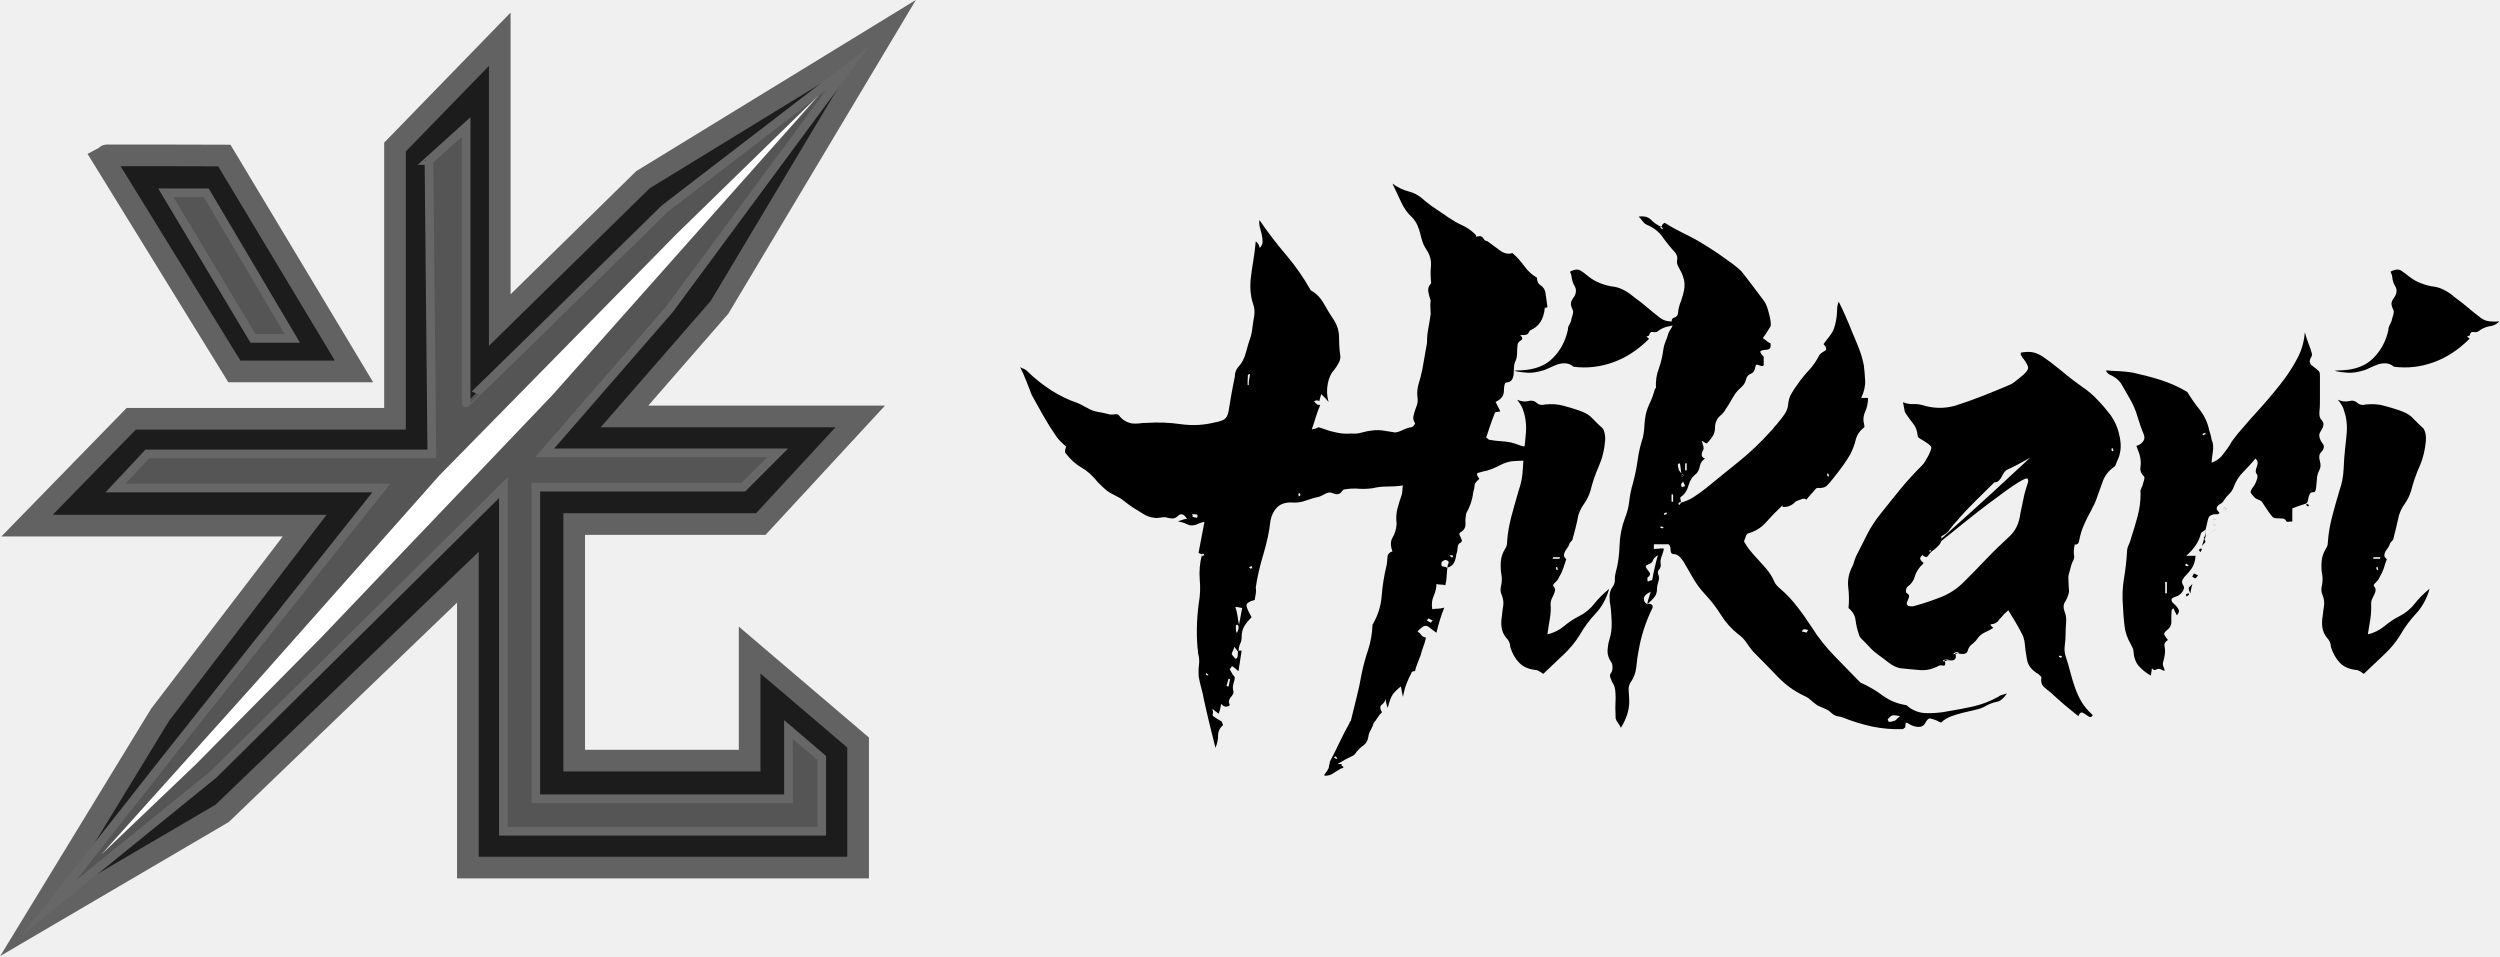
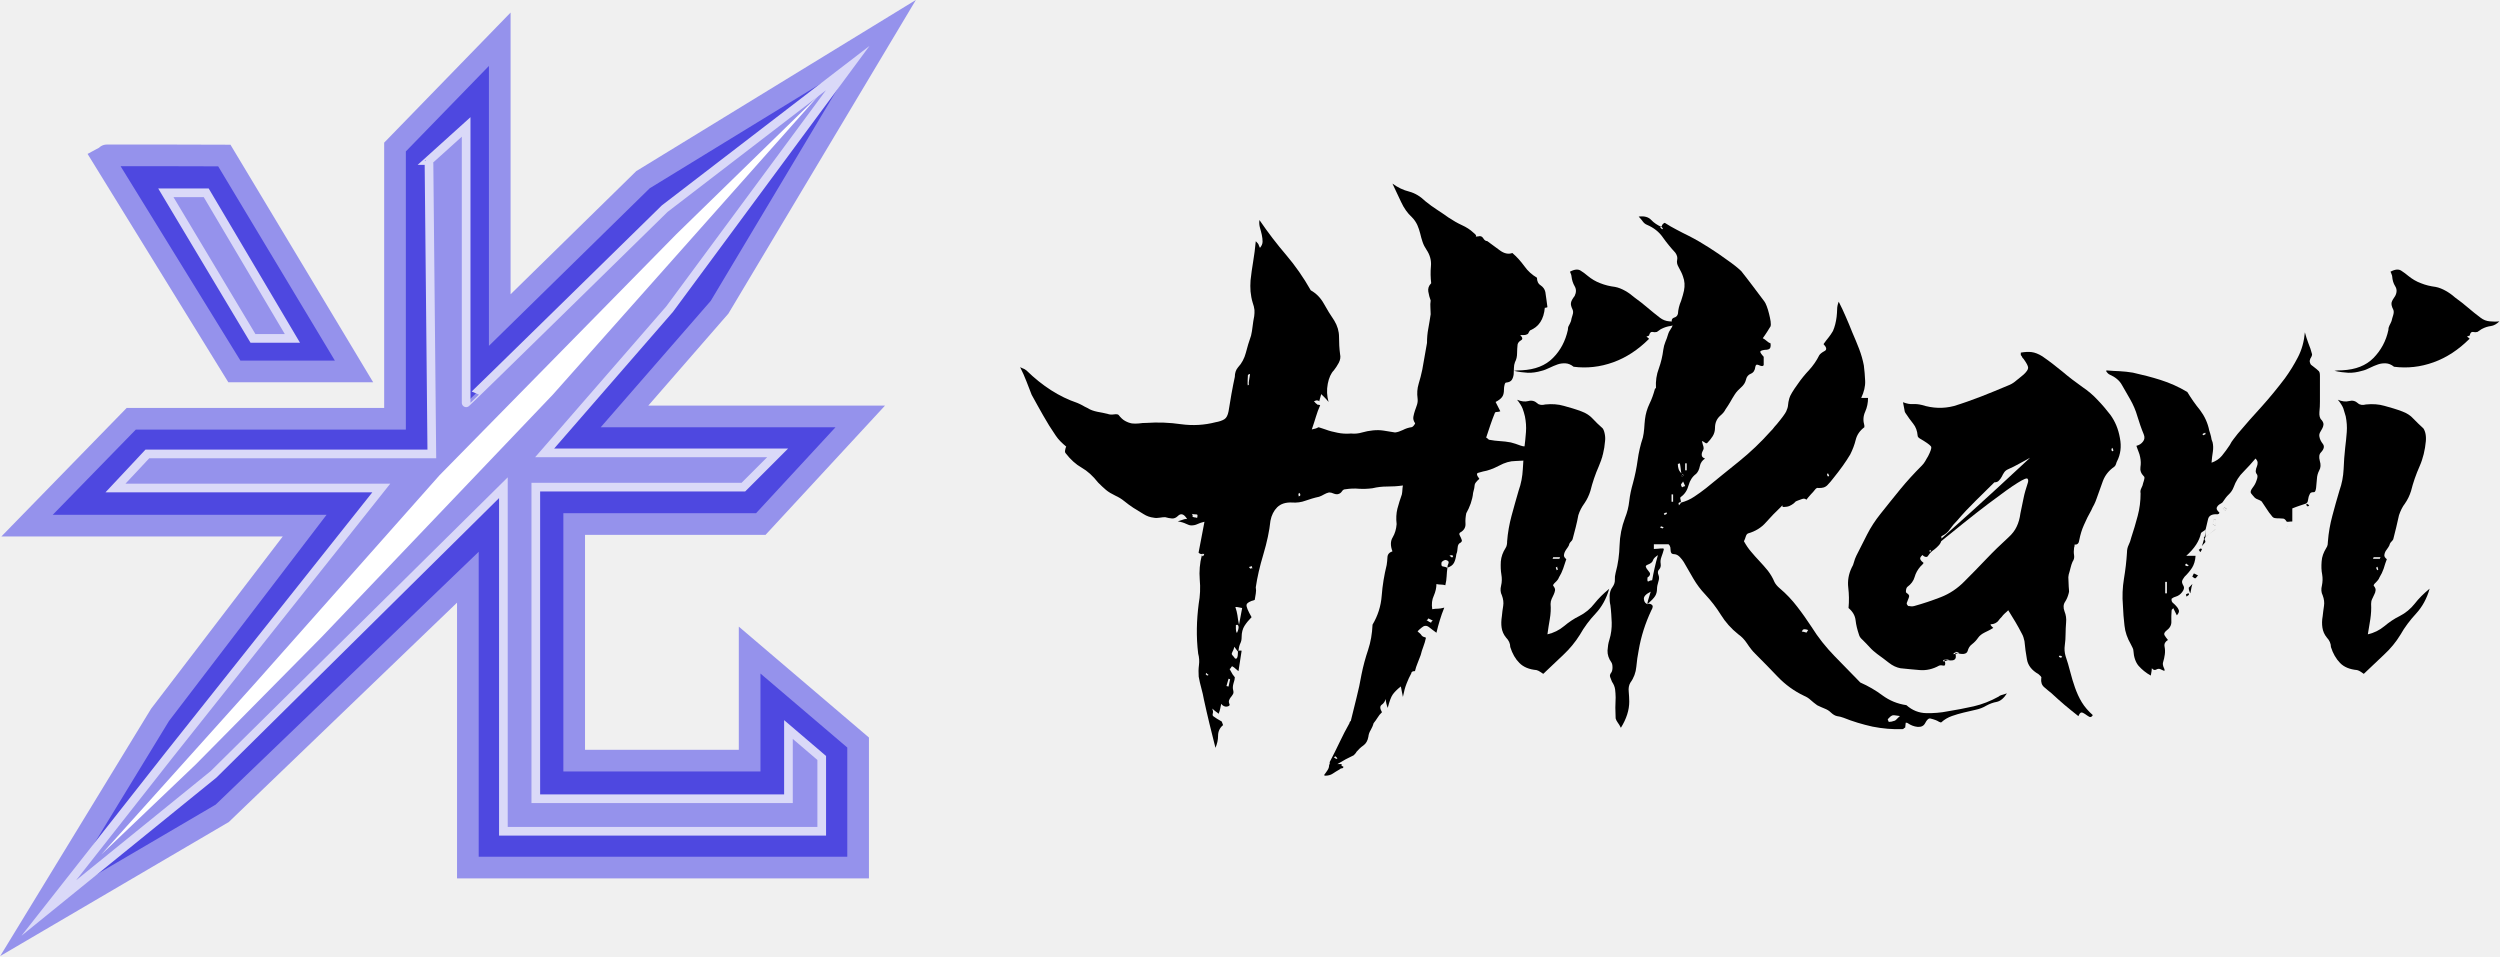
<svg xmlns="http://www.w3.org/2000/svg" viewBox="0 0 28.854 11.042">
  <defs>
    <style>
      .cls-1 {
        fill: none;
      }

      .cls-2 {
-         fill: #555;
-         stroke: #676767;
-         stroke-width: .1px;
+         fill: #4e48e0;
+         stroke: #9592ec;
+         stroke-width: .25px;
      }

      .cls-2, .cls-3 {
        stroke-miterlimit: 10;
      }

+       .cls-3 {
+         fill: #9592ec;
+         stroke: #dad9f8;
+         stroke-width: .1px;
+       }
+ 
      .cls-4 {
        fill: #fff;
-       }
- 
-       .cls-3 {
-         fill: #1c1c1c;
-         stroke: #626262;
-         stroke-width: .25px;
      }
    </style>
  </defs>
  <g transform="translate(-0.8 -0)">
    <g id="Logo">
      <g id="Abajo">
-         <polygon class="cls-3" points="6.568 .453 6.568 3.694 8.221 2.074 11.003 .371 9.105 3.546 8.008 4.806 10.729 4.806 9.581 6.048 7.427 6.048 7.427 8.779 9.452 8.779 9.452 7.503 10.704 8.57 10.704 10.013 6.2 10.013 6.2 6.662 3.365 9.387 1.168 10.675 2.647 8.251 4.316 6.067 1.112 6.067 2.315 4.833 5.359 4.833 5.359 1.697 6.568 .453" />
-         <path class="cls-3" d="M1.969,1.795l1.536,2.492h1.381l-1.497-2.492s-1.415-.005-1.42,0Z" />
+         <polygon class="cls-2" points="6.568 .453 6.568 3.694 8.221 2.074 11.003 .371 9.105 3.546 8.008 4.806 10.729 4.806 9.581 6.048 7.427 6.048 7.427 8.779 9.452 8.779 9.452 7.503 10.704 8.57 10.704 10.013 6.2 10.013 6.2 6.662 3.365 9.387 1.168 10.675 2.647 8.251 4.316 6.067 1.112 6.067 2.315 4.833 5.359 4.833 5.359 1.697 6.568 .453" />
+         <path class="cls-2" d="M1.969,1.795l1.536,2.492h1.381l-1.497-2.492s-1.415-.005-1.42,0Z" />
      </g>
      <g id="Intermedio">
-         <path class="cls-2" d="M5.75,1.853l.43-.388v3.184c0,.007,2.292-2.241,2.292-2.241l2.112-1.622-2.056,2.782-1.442,1.659h2.689l-.395.395h-2.396v3.597h2.916v-.799l.384.328v.846h-3.674v-3.965l-3.345,3.308-1.902,1.543,1.385-1.761,2.453-3.087h-3.068l.368-.393h3.283s-.033-3.396-.033-3.386Z" />
-         <polygon class="cls-2" points="2.714 2.225 3.72 3.906 4.175 3.906 3.18 2.225 2.714 2.225" />
+         <path class="cls-3" d="M5.75,1.853l.43-.388v3.184c0,.007,2.292-2.241,2.292-2.241l2.112-1.622-2.056,2.782-1.442,1.659h2.689l-.395.395h-2.396v3.597h2.916v-.799l.384.328v.846h-3.674v-3.965l-3.345,3.308-1.902,1.543,1.385-1.761,2.453-3.087h-3.068l.368-.393h3.283s-.033-3.396-.033-3.386Z" />
+         <polygon class="cls-3" points="2.714 2.225 3.72 3.906 4.175 3.906 3.18 2.225 2.714 2.225" />
      </g>
      <g id="Blanco">
        <polygon class="cls-4" points="10.25 1.1 8.605 2.704 5.872 5.486 3.761 7.867 1.969 9.863 3.058 8.824 4.514 7.351 7.182 4.553 10.25 1.1" />
      </g>
    </g>
  </g>
  <g transform="translate(11.774 2.098) scale(1.5109) translate(-0 -10.882)">
    <g id="Nombre">
      <g>
        <rect class="cls-1" x="0" y="11.018" width="15.305" height="7.186" />
        <path d="M4.384,12.958c.019,0,.031.003.036.009.005.005.015.011.028.016-.014.014-.025.026-.034.04s-.025.006-.046-.024c-.003,0-.004-.001-.004-.004,0-.002-.001-.005-.004-.008-.026.014-.054.021-.082.022-.028.001-.056,0-.084-.002-.028-.003-.055-.006-.082-.009-.026-.002-.053-.001-.08.005-.04.005-.081.008-.122.008-.042,0-.084.001-.126.004-.04,0-.082.012-.126.036-.044.023-.085.038-.122.044-.008.003-.02.006-.036.01s-.013.019.008.046c-.024.021-.036.037-.036.048s-.004.031-.012.06c-.002.026-.009.053-.018.08-.009.026-.021.052-.034.075-.005.024-.008.051-.006.08s-.013.053-.042.068c-.005.005-.006.011-.004.016.002.006.006.013.01.021.004.008.006.016.008.021.002.007-.002.013-.01.019-.013.005-.021.018-.022.038-.001.019-.004.036-.01.05-.003.026-.009.049-.018.066-.009.017-.026.029-.05.037,0-.011.002-.021.008-.033.005-.013-.002-.021-.02-.026-.011,0-.021.005-.032.016-.005.021-.002.033.012.034.013.002.024.005.032.01-.003.021-.005.043-.006.065-.001.021-.004.044-.01.068-.011-.003-.021-.005-.032-.005s-.022-.001-.036-.004c0,.029-.007.059-.02.089-.014.029-.018.064-.012.103.016-.003.031-.004.044-.004s.029-.003.048-.008c-.014.034-.025.066-.034.096s-.018.061-.026.096c-.021-.016-.041-.03-.058-.044-.018-.013-.036-.012-.054.004-.008.006-.014.011-.018.015-.004.004-.008.009-.014.014.005.005.011.011.018.016.006.006.011.011.014.017.005.005.011.009.016.01s.011.003.016.006c-.005.024-.012.047-.02.068-.008.021-.015.042-.02.064-.008.021-.016.042-.024.062-.008.019-.015.04-.02.061-.019,0-.028.006-.028.017-.013.023-.025.05-.036.078-.011.027-.02.061-.028.102-.005-.024-.008-.041-.01-.05-.002-.01-.003-.019-.006-.03-.03.024-.05.045-.062.062-.012.017-.025.051-.038.102-.008-.021-.014-.044-.016-.068-.005.019-.015.034-.03.044-.015.011-.014.029.002.057-.014.013-.025.027-.034.042s-.019.028-.03.042c-.005.019-.013.036-.022.052-.01.016-.016.033-.018.052-.005.029-.018.052-.038.066s-.038.031-.054.05c0,.003-.002.006-.006.01s-.009.009-.014.015c-.021.011-.042.021-.062.031-.02.011-.041.023-.062.036-.005,0-.009.002-.012.004-.003.003-.007.003-.012,0-.002,0-.001,0,.006-.002.007-.001.014-.002.022-.002h.032c-.008.003-.008.009,0,.017h.008v.012c-.005.003-.01.004-.014.004s-.009.003-.014.008c-.019.011-.036.021-.052.032-.016.011-.036.016-.06.016-.005-.002-.007-.005-.004-.008.008-.011.016-.021.024-.034.008-.012.012-.024.012-.037.005-.011.007-.019.004-.024.027-.051.052-.102.076-.152s.049-.1.076-.147c0-.006.002-.01.006-.013.004-.002.006-.006.006-.012.014-.056.027-.112.042-.17s.027-.116.038-.178c.013-.065.03-.126.05-.186.02-.06.031-.124.034-.193.04-.067.064-.141.07-.221.006-.08.019-.158.038-.235.003-.019.005-.039.006-.06.001-.021.014-.036.038-.044-.016-.042-.016-.078.002-.107.017-.029.027-.062.03-.101-.005-.042-.003-.082.006-.118.009-.035.021-.072.034-.109.002-.014.004-.024.004-.034s.002-.021.004-.034c-.043.006-.083.008-.12.008-.038,0-.075.004-.112.013-.037.005-.072.006-.104.004-.032-.003-.066-.002-.104.004-.011,0-.019.005-.026.016s-.017.018-.03.021c-.008.002-.019.001-.032-.004-.013-.006-.025-.009-.036-.009-.013.003-.026.008-.038.015-.012.007-.024.013-.038.018-.038.008-.072.019-.104.03-.032.012-.067.017-.104.014-.048-.002-.085.01-.112.036-.026.026-.044.061-.052.104-.008.077-.026.162-.054.256-.028.093-.047.177-.058.252.003.016.003.032,0,.048-.002.016-.005.032-.008.048-.038.011-.058.022-.062.036s.009.045.038.096c-.021.021-.04.044-.054.066s-.022.051-.022.086c0,.019-.003.034-.01.048-.007.014-.012.033-.014.06,0-.005.008-.006.024-.004l-.024.156c-.008-.005-.015-.012-.022-.018-.007-.007-.015-.013-.026-.019-.003,0-.005.003-.008.008-.002.006-.006.01-.012.013.005.008.01.017.014.025.004.01.013.022.026.038,0,.011-.003.026-.01.046-.006.021-.007.038-.002.055.003.013.002.023-.004.031-.005.009-.011.016-.016.022s-.009.014-.012.022c-.003.008-.002.019.004.031.002.008-.004.014-.02.017-.016.002-.031-.004-.044-.021-.003.014-.005.026-.008.038-.002.012-.006.024-.012.038-.005-.005-.012-.011-.02-.016-.008-.006-.018-.014-.028-.024.005.014.007.025.004.036-.003.011-.002.019.004.023.008.006.017.012.028.019s.023.014.036.021c.002.006.005.013.008.021.003.008.003.011,0,.008-.024.021-.036.048-.036.08s-.007.062-.02.092c-.016-.064-.032-.126-.046-.185-.015-.06-.028-.121-.042-.183-.005-.029-.012-.059-.02-.088-.008-.029-.015-.059-.02-.088-.002-.029-.002-.059.002-.088.004-.029.002-.059-.006-.088-.008-.065-.011-.128-.01-.192.001-.064.006-.126.014-.188.011-.061.014-.123.008-.186-.005-.062,0-.124.016-.185l.004.004c0,.003.002.004.004.004.008-.008.011-.014.008-.016.003,0,.003-.001.002-.002-.001-.002-.004-.001-.01.002.002-.003.002-.004,0-.004s-.004.001-.004.004c-.008,0-.016-.002-.022-.006-.007-.005-.009-.008-.006-.011.005-.029.013-.067.022-.115.009-.049.017-.087.022-.116-.021.005-.04.011-.054.018s-.03.01-.046.01c-.011,0-.024-.004-.04-.012s-.038-.015-.064-.019l.04-.013c.013-.005.024-.006.032-.004-.024-.04-.048-.048-.072-.023-.014.013-.028.019-.044.018-.016-.001-.034-.005-.052-.01-.011,0-.024.001-.042.004-.017.003-.033.003-.046,0-.027-.003-.053-.012-.078-.028-.025-.016-.051-.031-.078-.048-.024-.016-.046-.032-.068-.05s-.044-.031-.068-.042c-.029-.014-.053-.028-.072-.044-.019-.016-.039-.035-.06-.056-.04-.051-.082-.089-.126-.114-.044-.025-.085-.062-.122-.11-.005-.005-.007-.014-.004-.025.002-.013.005-.021.008-.026-.016-.014-.031-.026-.044-.04-.014-.014-.025-.028-.036-.044-.035-.051-.067-.102-.096-.154s-.059-.104-.088-.158c-.013-.034-.026-.069-.04-.103-.013-.034-.029-.07-.048-.108.011.006.019.009.024.011.005.001.013.006.024.014.123.12.252.202.388.248.013.005.026.012.038.018.012.007.026.015.042.022.021.014.046.022.074.028.028.005.054.01.078.016.013.005.029.007.048.004.019-.003.031-.001.036.004.016.021.033.037.05.046.018.01.035.016.052.019.017.002.035.002.054,0,.019-.003.037-.004.056-.004.088-.006.177-.003.266.01.089.012.177.007.262-.015.029-.005.052-.013.068-.023s.026-.03.032-.06c.005-.034.013-.078.022-.132.01-.053.018-.097.026-.132,0-.029.008-.053.024-.072.029-.031.049-.069.06-.111.011-.043.024-.087.04-.132.005-.021.009-.046.012-.072.003-.026.007-.052.012-.076.002-.016.003-.032.002-.048-.002-.017-.006-.035-.014-.057-.008-.026-.013-.054-.016-.084-.002-.029-.002-.057,0-.084.005-.048.012-.096.02-.144.008-.048.015-.1.02-.156.014.014.021.022.022.028.002.005.005.014.01.023.013-.016.02-.031.02-.048,0-.016-.002-.033-.006-.052-.004-.019-.009-.036-.014-.054s-.007-.037-.004-.059c.066.097.134.185.204.267.069.081.132.171.188.27.043.024.076.059.1.102.024.044.051.087.08.13.024.04.036.081.036.124s.002.087.008.132c.005.021.002.043-.01.066-.012.022-.025.042-.038.058-.021.021-.037.056-.046.102-.009.047-.007.093.006.139-.013-.017-.024-.028-.032-.036-.008-.008-.016-.017-.024-.024l-.016.057c0-.006-.007-.009-.02-.009-.003,0-.005.001-.008.002-.002.002-.006.003-.012.003.005.005.008.009.01.012s.006.007.014.012c0,.003.002.004.008.004s.011.002.016.004c-.013.029-.024.059-.032.086-.008.028-.019.06-.032.099.013-.003.024-.006.032-.008.008-.003.015-.006.02-.009.011.003.02.006.028.009.008.002.016.005.024.008.029.011.06.019.092.025.032.007.067.009.104.006.029.003.058,0,.084-.008.027-.008.055-.013.084-.016s.057-.002.082.002.054.009.086.014c.019-.002.039-.009.06-.019.021-.011.043-.018.064-.021.005,0,.012-.004.02-.014.008-.01.011-.016.008-.018-.011-.017-.015-.032-.012-.049.003-.016.007-.031.012-.046s.011-.029.016-.046c.005-.016.006-.032.004-.048-.005-.037-.003-.074.008-.11.011-.035.02-.072.028-.109l.036-.204c0-.037.003-.074.01-.11.006-.036.013-.072.018-.109,0-.019-.001-.036-.002-.053-.001-.016-.001-.033.002-.052-.008-.021-.014-.044-.018-.068-.004-.023.003-.045.022-.064-.005-.043-.006-.086-.002-.13.004-.044-.007-.086-.034-.126-.013-.019-.023-.039-.03-.06-.007-.021-.013-.042-.018-.064s-.013-.043-.022-.065c-.01-.021-.023-.041-.042-.06-.032-.029-.06-.068-.082-.116-.023-.048-.045-.095-.066-.14.04.029.083.05.128.061.045.012.086.037.124.074.029.024.059.045.088.064.029.019.059.039.088.06.035.023.069.043.102.058s.064.034.09.059c.016.013.022.021.018.025s.002.005.018.002c.016-.005.029,0,.038.015s.019.021.03.021c.032.024.065.048.098.072s.065.03.094.019c.035.03.065.064.092.101.026.037.059.066.096.088,0,.026.009.046.028.058.019.013.031.029.036.051.002.019.005.037.008.056.002.019.005.039.008.06-.002,0-.004.001-.006.002-.002.002-.003.002-.006.002h-.008c-.008.089-.045.145-.112.173-.005.005-.009.011-.012.018-.002.007-.008.012-.016.014-.005.003-.013.004-.022.004h-.026c.019.019.021.032.006.04-.015.009-.023.019-.026.032-.002.021-.004.044-.004.068,0,.023-.005.047-.016.067-.005.014-.008.028-.008.044,0,.017-.001.032-.002.049-.002.016-.006.029-.014.042-.008.012-.022.019-.044.021-.005,0-.009.006-.012.019-.003.012-.004.023-.004.033,0,.027-.005.047-.016.06-.011.014-.027.025-.048.036l.036.071c-.008.003-.015.005-.022.005s-.013.001-.018.004c-.013.031-.025.064-.036.096-.01.032-.021.064-.032.096.005.003.01.006.014.01.004.005.007.007.01.007.029.005.057.009.082.01s.053.005.082.01c.024.006.048.014.074.024s.052.009.078-.004c.005-.006.013-.006.024,0,.011.005.021.009.032.012.051.019.099.03.144.034s.09.006.136.006c.024-.003.049.003.076.016.027.014.051.018.072.012ZM1.32,13.442c.005.003.011.004.016.004s.011.002.016.004c.005-.019.004-.027-.004-.027-.016,0-.028-.002-.036-.004.005.005.007.01.006.016-.002.005-.001.008.002.008ZM1.428,14.654c.002,0,.004-.001.006-.002s.003-.002.006-.002c-.002-.003-.006-.005-.01-.008-.004-.003-.006-.006-.006-.008-.002,0-.004.001-.004.004s-.002.004-.004.004l.012.012ZM1.576,14.734l.016.004.012-.056-.012-.004-.016.056ZM1.664,14.47c0,.002-.009-.01-.028-.036-.003.014-.006.023-.01.03-.004.006-.007.015-.01.025.002.006.006.011.012.017.005.005.009.011.012.016.016.011.024-.007.024-.052ZM1.644,14.13c.008.023.013.045.016.064.002.019.006.043.012.072l.024-.128c-.013-.003-.023-.005-.03-.006-.007-.002-.014-.002-.022-.002ZM1.648,14.27v.028c0,.011.002.021.008.031.011-.023.015-.041.012-.052s-.009-.014-.02-.008ZM1.748,12.43c-.003-.006-.002-.019.002-.04s.006-.035.006-.04c-.005,0-.011.003-.016.008,0,.003-.001.016-.002.038-.001.022-.001.037.002.042l.008-.008ZM1.756,13.838c.005-.003.012-.004.02-.004-.005-.006-.007-.009-.006-.011.002-.001.001-.003-.002-.006-.003.003-.005.004-.008.004-.002,0-.006.002-.012.004.008.009.011.013.008.013ZM2.128,13.286c.003-.002.005-.004.008-.004.002,0,.004-.002.004-.008v-.004c0-.003-.003-.007-.008-.012,0,.002-.001.004-.004.004-.002.005-.003.009-.002.012s.002.007.002.012ZM2.416,15.29c.008,0,.009-.002.004-.008l-.012-.012c.002,0-.002.003-.012.008.005.003.009.006.012.008.002.003.005.004.008.004ZM3.152,14.234c-.005-.003-.011-.005-.016-.008-.005-.003-.011-.006-.016-.008-.003,0-.005.002-.006.006-.001.004-.004.006-.01.006.016.011.028.018.036.021v-.005c0-.002.004-.006.012-.012ZM3.3,13.751c.003,0,.004-.001.004-.003,0-.001.001-.002.004-.002-.005-.008-.007-.012-.004-.012-.011,0-.019.002-.024.004.003.003.005.005.008.006.002.002.005.004.008.007h.004Z" />
        <path d="M4.5,13.99c-.021.075-.056.139-.104.19s-.088.105-.12.162c-.035.056-.077.107-.126.153-.049.047-.101.096-.154.146-.008-.006-.016-.011-.024-.016-.008-.006-.018-.01-.028-.013-.056-.005-.099-.023-.13-.054s-.054-.071-.07-.122c0-.026-.011-.051-.032-.072-.019-.023-.03-.049-.034-.076-.004-.026-.003-.056.002-.088.002-.026.006-.053.01-.078s.001-.052-.01-.081c-.011-.021-.013-.047-.006-.074.007-.028.007-.057.002-.086s-.006-.062-.004-.099c.003-.036.015-.069.036-.102.005-.008.009-.017.01-.026.002-.009.002-.018.002-.025.005-.067.017-.133.034-.196.018-.065.035-.128.054-.192.019-.053.029-.107.032-.164.003-.056.007-.11.012-.164.005-.04.009-.079.012-.119.003-.04,0-.08-.008-.12-.005-.021-.011-.042-.018-.06s-.021-.041-.042-.067c.032.013.06.017.086.01s.049-.001.07.018c.005.006.014.009.026.011.012.001.023,0,.034-.003.051-.005.098-.002.142.011.044.012.089.025.134.042.035.013.063.031.086.056.022.024.046.047.07.068.008.005.015.019.02.04s.007.042.004.064c-.005.066-.021.131-.048.192s-.048.124-.064.188c-.011.035-.026.066-.046.095-.02.027-.036.058-.046.09-.005.029-.012.06-.02.092-.008.032-.016.062-.024.092-.002.006-.006.011-.012.017-.005.005-.009.01-.012.016-.002.011-.007.021-.014.03-.007.009-.013.019-.018.027-.005.01-.009.019-.01.03s.005.021.018.032c-.008.023-.016.048-.024.072-.008.023-.019.046-.032.067-.005.014-.015.026-.028.038s-.019.021-.016.026c.011.013.016.025.014.036-.002.01-.005.021-.01.031-.005.011-.011.022-.016.034s-.008.024-.008.038c.003.037.001.076-.006.116s-.013.078-.018.116c.048-.011.09-.032.126-.062.036-.03.075-.057.118-.078.045-.023.084-.055.114-.094.031-.039.069-.077.114-.114ZM4.804,12.082c-.083.083-.174.143-.274.179-.1.036-.201.047-.302.034-.021-.017-.042-.025-.062-.026s-.04.001-.06.008-.041.016-.062.026-.042.019-.06.023c-.037.011-.073.016-.106.015-.033-.002-.069-.006-.106-.015.013-.002.033-.004.06-.004.101-.005.181-.036.238-.094.058-.058.095-.129.114-.214,0-.014.002-.024.008-.034s.011-.021.016-.034c.002-.013.006-.028.012-.046s.005-.031,0-.042c-.01-.021-.015-.038-.012-.052.002-.014.012-.031.028-.052.013-.027.013-.052,0-.074s-.021-.048-.024-.074c0-.005-.002-.012-.004-.018-.003-.007-.005-.013-.008-.019.035-.019.062-.021.082-.008s.038.026.054.04c.029.024.061.043.096.056.035.014.072.023.112.028.027.005.053.016.078.03s.048.031.07.05c.037.026.071.054.102.08s.062.052.094.076c.021.016.045.025.07.027.025.003.05.003.074,0-.021.021-.043.033-.066.036-.022.003-.044.01-.066.021-.005.002-.011.006-.016.01s-.012.009-.02.014c-.011.003-.022.003-.034,0-.012-.002-.021.007-.026.028-.002,0-.009.003-.02.008.005.003.012.008.02.016ZM4.12,13.762c0-.003.001-.005.002-.006.001-.002.002-.004.002-.006h-.052c0,.002-.001.004-.002.006-.002.001-.002.003-.002.006h.052ZM4.104,13.822l-.008.004c-.002,0-.004.002-.004.004,0,.003.003.01.008.021,0-.003.001-.004.004-.004l.004-.004c-.005-.011-.007-.018-.004-.021Z" />
        <path d="M5.732,12.11c.002.017.002.029-.002.04-.004.011-.018.016-.042.016-.021.003-.032.007-.034.013-.002.005.007.019.026.04v.064c-.005.006-.011.008-.018.006-.006-.001-.013-.003-.018-.006-.005-.002-.011-.004-.016-.004-.005,0-.01.006-.012.017-.003.026-.014.044-.034.052s-.033.023-.038.048c-.005.021-.018.04-.036.056-.019.017-.035.033-.048.053-.014.021-.025.041-.036.06s-.023.037-.036.056c-.008.017-.021.032-.04.048-.027.024-.04.055-.04.093,0,.023-.006.045-.018.064-.012.019-.026.036-.042.052-.005.003-.011.002-.018-.004-.006-.005-.014-.009-.022-.012.005.021.009.036.012.044.002.008.002.017-.002.024s-.007.016-.01.023c-.002.008-.002.017,0,.024.003.008.011.015.024.019-.021.014-.035.033-.04.059s-.015.045-.028.058c-.029.021-.048.051-.058.088-.01.038-.029.067-.058.088-.005.003-.007.009-.004.017.002.008.004.018.004.027v-.004c-.008,0-.015.003-.02.009.002,0,.004.005.004.016.008-.008.013-.015.016-.021.037-.01.071-.025.102-.046.03-.019.06-.042.09-.065.085-.069.17-.139.254-.206.084-.068.164-.144.238-.227.013-.013.021-.022.024-.027.002-.003.01-.013.024-.028.04-.048.064-.081.072-.098.008-.018.013-.033.014-.048s.004-.032.01-.053c.005-.019.027-.057.065-.109.026-.038.055-.073.086-.106.03-.033.057-.071.078-.114.008-.011.021-.021.04-.031s.016-.028-.008-.053c.013-.019.026-.035.038-.05.012-.015.023-.031.034-.05.014-.032.023-.068.028-.108.002-.021.004-.04.004-.058s.004-.037.012-.058c.019.037.037.075.054.115.018.04.034.08.05.12.019.043.036.085.052.126.016.042.028.084.036.126.005.038.008.077.01.118s-.009.085-.03.13h.052c0,.037-.007.073-.022.106s-.017.068-.006.105v.013c-.035.026-.057.059-.066.096s-.023.074-.042.112c-.035.059-.078.118-.128.18-.014.019-.029.036-.046.054-.017.018-.041.024-.07.022-.008-.003-.017.002-.026.014s-.019.023-.03.034c-.019.021-.029.034-.032.038-.003.004-.005.005-.006.002-.002-.003-.005-.005-.012-.006-.007-.002-.023.003-.05.014-.016.008-.024.01-.024.006s.003-.008.008-.012.008-.006.01-.004c.002.001-.003.009-.014.021-.008.009-.018.016-.028.022s-.022.012-.036.014c-.019.003-.03.003-.032,0-.003-.002-.003-.006-.002-.01s.002-.005.002-.004-.005.007-.016.018c-.04.038-.077.076-.112.116s-.08.068-.136.084c-.008.003-.014.011-.018.024-.004.013-.008.025-.014.036.016.029.034.056.054.079.02.024.042.049.064.072.023.024.044.049.065.074.019.025.037.054.05.086.008.016.021.032.04.048.051.043.095.09.134.141.039.05.075.102.11.155.05.08.108.153.174.221.065.066.131.134.198.203.061.027.118.06.17.099.052.038.112.064.182.074.045.04.096.06.152.061.056.001.11-.003.164-.014.066-.011.133-.023.198-.038s.128-.04.19-.074c.006-.005.013-.01.022-.012.009-.003.023-.007.042-.013-.024.038-.05.059-.078.065-.028.005-.054.015-.078.028-.026.016-.056.027-.086.033-.03.007-.06.014-.09.021s-.059.016-.088.026c-.029.01-.057.026-.081.048-.002.002-.009.001-.018-.004-.009-.006-.018-.01-.026-.013-.013-.005-.027-.009-.04-.012s-.027.01-.04.036c-.011.021-.03.03-.058.028-.028-.003-.052-.013-.074-.028-.003-.003-.008-.004-.016-.004,0,.005-.001.011-.002.018s-.002.013-.002.019c-.005.002-.009.005-.012.008-.002.003-.005.004-.008.004-.078.003-.154-.004-.23-.019-.076-.017-.15-.039-.222-.068-.016-.006-.032-.01-.048-.012-.016-.003-.032-.013-.048-.028-.014-.014-.03-.023-.048-.03s-.037-.016-.056-.025c-.019-.014-.036-.027-.05-.04-.015-.014-.031-.024-.05-.032-.078-.037-.144-.086-.2-.144-.056-.059-.113-.117-.172-.176-.024-.023-.045-.051-.064-.08s-.042-.053-.068-.071c-.054-.043-.098-.093-.132-.148s-.075-.108-.12-.156c-.035-.037-.065-.077-.09-.12-.025-.042-.05-.085-.074-.128-.008-.013-.018-.025-.03-.038-.012-.012-.024-.019-.038-.021-.013,0-.022-.003-.026-.008-.004-.006-.006-.013-.006-.021s-.001-.016-.002-.023c-.002-.009-.006-.017-.014-.024h-.112v.036c.011,0,.021-.001.032-.002.011-.002.023-.002.036-.002,0-.003.002-.003.004,0,.003.003.004.005.004.008-.005.019-.011.037-.018.056-.007.019-.009.036-.006.053.003.019-.002.033-.012.044-.011.01-.012.025-.004.044.005.013.005.029-.002.05-.006.019-.01.038-.01.054,0,.021-.005.039-.014.054s-.029.036-.058.062c-.002-.003-.001-.013.004-.03s.012-.039.02-.065c-.038.019-.055.038-.052.058.002.021.012.032.028.038.011-.006.021-.004.032.004s.009.022-.004.044c-.045.096-.078.197-.096.304-.008.04-.014.082-.018.126-.004.044-.019.085-.046.122-.011.019-.015.042-.012.068.002.026.004.052.004.076,0,.064-.021.131-.064.2-.008-.017-.016-.029-.024-.04-.008-.011-.013-.021-.016-.032-.003-.056-.003-.109,0-.16,0-.021-.002-.042-.004-.061-.003-.021-.011-.04-.024-.059-.005-.014-.01-.025-.014-.036s-.001-.022.01-.036c.005-.008.008-.021.008-.037,0-.018-.003-.03-.008-.038-.021-.029-.031-.06-.03-.091.002-.03.006-.058.014-.082.014-.045.019-.089.018-.132-.002-.042-.004-.086-.01-.132-.005-.021-.007-.045-.006-.072.001-.026.008-.049.022-.067.013-.019.019-.037.018-.055-.001-.017.001-.035.006-.054.019-.069.028-.139.03-.21.002-.07.016-.141.042-.21.016-.04.027-.082.032-.128.005-.045.015-.091.028-.136.016-.059.028-.117.036-.176.008-.059.021-.116.04-.173.005-.021.008-.044.01-.067.002-.024.003-.048.006-.072.005-.043.017-.082.034-.118.018-.036.031-.074.042-.114,0-.002.002-.004.004-.004l.004-.004c-.003-.053.004-.102.022-.149.017-.047.028-.095.034-.143.003-.021.008-.041.016-.06s.015-.037.02-.056c.005-.017.013-.032.024-.047s.013-.027.008-.038c-.008-.023-.003-.038.014-.044.018-.005.027-.016.03-.031.002-.032.01-.065.024-.097.01-.031.018-.058.022-.078.004-.019.005-.038.004-.056s-.005-.035-.012-.054c-.006-.019-.018-.043-.034-.072-.011-.019-.014-.036-.01-.054s-.001-.035-.014-.054c-.035-.038-.067-.077-.096-.118-.029-.042-.069-.073-.12-.095-.013-.005-.024-.014-.032-.025-.008-.012-.019-.024-.032-.038.043-.006.075.003.096.026.021.022.048.04.08.054.002.003.002,0,0-.008l-.012.012c.005.003.009.005.01.008.001.003.003.004.006.004.008,0,.006-.005-.004-.016,0-.008.002-.016.008-.022.005-.006.011-.01.016-.01.029.019.059.036.09.052.031.017.062.032.094.048.053.027.104.057.154.089.049.031.098.065.146.1.019.014.037.026.054.04.017.014.032.026.046.04.029.037.059.075.088.114.029.038.059.078.088.117.005.006.011.018.018.036s.013.038.018.059c.005.019.009.039.012.058.002.019.002.031,0,.036-.008.014-.017.027-.026.042s-.021.031-.034.05c.01.006.021.012.03.021.009.008.019.015.03.019ZM4.872,13.734c-.021.014-.034.026-.038.04-.004.014-.017.024-.038.032-.014.005-.019.011-.016.018.002.007.006.014.012.021s.011.014.016.021.005.017,0,.024c-.002.005-.006.009-.01.01s-.006.005-.006.01c-.002.021.001.029.01.024.009-.006.018-.008.026-.008.005-.029.011-.06.018-.09.007-.031.015-.065.026-.102ZM4.908,13.53l.008-.008c-.01-.005-.017-.008-.02-.008l-.008.008c.011.006.018.008.02.008ZM4.932,13.41c-.005,0-.011.003-.016.009.003,0,.004.001.004.004,0,.002.001.004.004.004l.016-.008c0-.011-.003-.014-.008-.009ZM4.988,13.27h-.012v.056h.012v-.056ZM5.072,13.13c-.003-.006-.007-.011-.012-.017l-.012.013c.005.005.01.009.016.012l-.004-.004c-.008-.008-.019-.015-.032-.021h.024c-.003-.013-.005-.026-.006-.04-.002-.013-.003-.026-.006-.04-.002,0-.005.001-.008.002-.003.002-.005.002-.008.002,0,.014.002.027.006.04.004.014.018.031.042.053ZM5.08,13.206c-.005-.013-.011-.024-.016-.035-.002.005-.005.009-.008.012s-.005.007-.008.012c0,.003.002.01.008.021.011-.006.019-.009.024-.009ZM5.08,13.086h.012v-.053h-.012v.053ZM6.019,14.306c-.016-.006-.028-.007-.036-.004-.003,0-.007.005-.012.016.008,0,.02.003.036.008l.012-.019ZM6.164,13.118c0,.006.003.011.008.017,0-.003.001-.004.004-.004.002,0,.004-.002.004-.004l-.008-.017c-.005,0-.008.003-.008.008ZM6.72,14.963c-.035-.006-.053-.007-.056-.005-.008.003-.015.007-.02.013-.005.005-.011.011-.016.016,0,.006.001.01.004.012,0,.003.001.006.004.009.013,0,.028-.003.044-.009.005-.002.011-.006.016-.012.005-.005.013-.014.024-.023Z" />
        <path d="M7.06,14.534c.006.017.008.027.006.034-.001.007-.004.01-.008.01-.004,0-.01,0-.018-.002-.008-.001-.015,0-.02.002-.048.027-.098.038-.148.034-.051-.004-.1-.009-.148-.014-.03-.006-.059-.019-.088-.042s-.059-.045-.088-.066c-.021-.016-.041-.033-.058-.052-.017-.019-.035-.037-.054-.056-.016-.014-.025-.027-.028-.04-.013-.038-.022-.074-.026-.11s-.022-.067-.054-.094c.005-.054.004-.105-.002-.156-.006-.051.002-.102.026-.152.008-.013.014-.027.018-.044.004-.016.01-.031.018-.048.027-.053.054-.107.082-.162.028-.055.062-.107.102-.157.051-.065.102-.127.152-.189.05-.061.105-.121.164-.18.011-.011.019-.022.026-.034.006-.012.014-.024.022-.038.019-.037.026-.06.024-.07-.003-.009-.021-.024-.056-.046-.008-.005-.018-.011-.03-.018-.012-.007-.018-.015-.018-.022-.003-.037-.014-.067-.034-.092s-.039-.051-.058-.08c-.006-.008-.009-.019-.01-.032-.002-.013-.005-.03-.01-.052.029.011.054.016.076.014.021-.001.044.001.068.007.083.026.164.029.245.008.069-.021.138-.046.206-.072.067-.026.137-.055.206-.084.021-.008.042-.019.061-.036.021-.016.039-.032.059-.048.023-.021.035-.039.035-.052,0-.014-.012-.036-.035-.068-.006-.005-.009-.01-.011-.014-.001-.004-.004-.009-.01-.015v-.019c.029-.005.057-.007.082-.004s.053.014.082.032c.054.037.104.076.154.117.049.042.101.081.153.118.043.029.082.062.116.099.035.036.066.073.097.113.037.051.061.109.073.177.013.066.005.125-.021.176-.003.005-.006.013-.008.021-.003.01-.007.017-.013.022-.042.029-.071.065-.088.11-.016.044-.032.088-.048.134-.005.016-.012.031-.019.046-.009.015-.015.028-.021.042-.021.037-.04.074-.056.112-.017.037-.028.075-.036.115-.003.027-.015.039-.036.036,0,.011-.001.019-.004.024-.003.021-.003.04,0,.058s-.001.034-.012.05c-.006.014-.011.029-.015.046-.004.018-.009.034-.014.051-.003.013-.004.027-.002.044.001.016.002.031.002.048,0,.008.001.017.002.026.001.009.001.018-.002.025-.006.024-.015.046-.028.066-.013.019-.015.044-.004.073.011.027.015.055.012.085-.002.029-.004.059-.004.088s-.002.058-.006.086c-.004.027-.002.055.006.082.014.04.025.08.036.122.011.041.022.081.036.119.014.039.03.076.052.112s.05.068.084.098c-.008.014-.017.018-.027.013-.011-.006-.021-.013-.032-.021s-.021-.012-.028-.012-.016.01-.023.028c-.038-.029-.073-.059-.106-.086-.033-.028-.067-.059-.102-.091-.017-.013-.033-.027-.053-.044-.019-.016-.026-.038-.023-.067.003-.006.001-.011-.004-.017-.006-.005-.011-.011-.017-.016-.051-.029-.08-.066-.088-.112-.008-.045-.015-.092-.019-.14-.003-.011-.006-.021-.008-.03-.003-.009-.007-.019-.013-.029-.029-.057-.064-.115-.103-.177-.008.008-.017.017-.026.024-.009.008-.018.018-.025.028-.009.008-.016.017-.022.025-.007.01-.016.017-.026.022-.011.005-.021.008-.031.008s-.006.009.016.028c-.021.013-.043.024-.066.035-.022.011-.039.024-.05.04-.013.019-.028.035-.046.049-.018.013-.028.03-.034.052-.008.026-.04.03-.096.012-.008.003-.012.006-.012.01s.001.005.004.002c.005,0,.019-.002.04-.008-.021-.011-.032-.012-.032-.004.019.056-.008.073-.08.052l-.012.009c0,.002.002.005.004.008.011-.003.024-.007.041-.013-.021-.005-.032-.006-.032-.004ZM6.947,13.706h.012c-.003-.005-.004-.009-.004-.012s-.002-.005-.004-.008c-.003-.003-.005-.003-.008,0-.002.003-.005.004-.008.004.019-.011.053-.038.102-.082s.127-.113.232-.208.254-.231.446-.41c-.029.017-.058.031-.084.046s-.055.029-.084.042c-.014.006-.023.014-.03.024s-.013.021-.018.032c-.006.011-.013.021-.021.029-.008.01-.019.015-.036.015-.048.048-.096.095-.144.142s-.095.097-.14.15c-.021.021-.04.043-.055.065-.015.023-.036.041-.066.055.002.021.001.038-.006.05-.006.012-.016.023-.028.034-.012.011-.024.021-.036.029-.012.01-.022.021-.03.034-.005.011-.015.014-.028.008-.005-.002-.011-.006-.016-.012-.016.014-.021.024-.016.034s.013.018.024.026c0,.002-.002.006-.008.012-.005.005-.011.011-.016.016-.021.024-.036.051-.044.08s-.027.055-.056.076c-.005.005-.009.014-.01.026-.002.012.001.019.006.021.013.008.019.017.018.024s-.004.017-.008.025c-.004.01-.008.019-.01.026s.002.016.012.024c.005,0,.012,0,.02.002.008.001.016,0,.024-.002.069-.019.137-.042.204-.068s.127-.066.18-.12c.056-.056.111-.112.166-.17s.111-.112.17-.166c.029-.026.051-.055.064-.084.014-.029.023-.062.028-.1.008-.04.017-.079.024-.116s.019-.075.031-.112c.006-.016.006-.028,0-.036-.005-.008-.03.002-.075.03-.046.028-.121.082-.227.162s-.255.2-.45.359ZM7.952,14.518l.008-.008c-.006-.006-.011-.008-.017-.008-.005,0-.008.002-.008.008.006.005.011.008.017.008ZM8.344,12.914l-.008.009c0,.008.002.015.008.019,0-.003.001-.004.004-.004l.004-.004c-.005-.011-.008-.018-.008-.021Z" />
        <path d="M9.055,13.538c-.005.006-.012.011-.019.015s-.014.009-.016.014c-.012.059-.049.116-.112.172h.071c-.002.037-.012.068-.027.092-.016.024-.035.047-.057.068-.01.014-.017.024-.019.034-.002.009.002.021.012.038.006.013.002.028-.012.046s-.029.028-.048.034c-.017.005-.026.011-.032.016-.002.014.001.024.01.032.01.008.019.017.026.025.009.01.015.019.019.03s-.001.024-.015.04l-.028-.056c-.002.005-.005.009-.008.01-.002.001-.004.005-.004.01-.002.027-.003.055-.002.082.002.028-.012.052-.037.07-.017.014-.021.025-.015.036s.015.022.026.036c-.021.013-.03.029-.026.05.004.019.005.04.002.061s-.007.04-.012.055c-.006.015-.003.032.008.054.005.014.003.018-.006.014-.01-.004-.017-.007-.022-.01-.01-.005-.021-.005-.033.002-.013.007-.023.003-.034-.01,0,.011-.003.029-.008.056-.038-.021-.068-.046-.093-.074-.023-.027-.037-.067-.04-.117,0-.006-.002-.013-.006-.021s-.009-.018-.014-.028c-.026-.045-.043-.092-.048-.142-.006-.05-.01-.101-.012-.154-.006-.069-.003-.137.008-.204.011-.066.019-.133.023-.199,0-.021.004-.041.013-.059.008-.017.015-.035.019-.054.019-.056.035-.112.05-.168s.022-.113.022-.172c-.003-.014-.001-.026.006-.04s.012-.026.014-.04c.003-.008.006-.018.008-.028.003-.011.002-.019-.004-.023-.021-.021-.029-.045-.025-.07s.003-.05-.002-.074c-.003-.016-.007-.03-.013-.044-.005-.014-.011-.028-.016-.044.021-.005.038-.016.05-.032.013-.016.015-.034.006-.056-.019-.045-.034-.091-.048-.136-.013-.046-.032-.09-.056-.132-.021-.038-.042-.074-.062-.108-.019-.035-.051-.061-.094-.08-.008-.003-.018-.012-.028-.028l.005-.004c.034.003.067.005.1.006.032.002.065.005.1.011.072.016.143.034.212.056s.138.052.204.092c.029.048.061.094.097.138.034.045.059.097.071.158.005.014.009.028.013.044.002.017.006.031.012.044.005.021.006.046.002.072s-.008.055-.01.084c.031-.011.059-.028.08-.054s.041-.053.06-.082c.008-.017.017-.03.028-.044.01-.014.021-.026.031-.04.061-.072.123-.143.185-.21.061-.068.12-.14.176-.214.037-.051.07-.104.1-.162s.047-.121.053-.19c.008.029.017.058.027.084.011.027.021.055.028.084,0,.008-.003.017-.008.024-.006.008-.008.015-.008.019-.003.006-.003.013,0,.021.002.008.006.015.012.019.032.024.051.04.056.046.006.007.008.019.008.038v.196c0,.024-.001.05-.004.078-.002.028.003.049.017.061.011.014.015.025.014.036s-.005.021-.01.03c-.006.01-.011.019-.017.03-.005.011-.006.021-.004.031.003.019.012.037.026.055s.01.039-.014.065c-.014.014-.017.035-.009.065.009.029.007.053-.004.072-.011.021-.017.043-.018.065-.002.022-.004.045-.006.066,0,.005-.002.013-.004.021-.003.01-.007.015-.013.015-.016,0-.025.003-.029.01s-.008.016-.011.025c-.002.011-.004.021-.006.03-.001.01-.006.017-.014.022-.016.005-.032.011-.048.016-.017.006-.035.012-.057.021v.1c-.011,0-.019.001-.027.002s-.014.001-.017-.002c-.008-.014-.017-.021-.025-.022-.01-.001-.021-.002-.032-.002s-.022,0-.032-.002c-.009-.001-.018-.007-.025-.018-.014-.016-.026-.033-.038-.052-.013-.019-.025-.038-.038-.057-.006-.005-.015-.01-.026-.014s-.021-.009-.026-.014c-.013-.014-.022-.025-.029-.034-.007-.01-.003-.024.014-.046.011-.014.021-.031.028-.053.008-.021.009-.035.004-.044-.008-.01-.012-.021-.01-.031.001-.011.004-.021.008-.03s.006-.019.006-.03-.006-.021-.016-.032c-.029.035-.06.068-.092.101-.033.032-.059.072-.076.12-.008.021-.021.039-.037.054-.016.015-.029.033-.043.054-.003.006-.008.011-.017.015-.008.004-.015.009-.022.016-.006.007-.01.014-.01.022,0,.008.008.019.021.031,0,.003-.001.006-.004.009l-.009.004c-.042-.003-.066.009-.073.035-.007.027-.013.054-.019.08ZM8.76,13.938h-.013v.088h.013v-.088ZM8.907,13.798l-.009.012c.006.005.012.008.017.008,0,.003.004,0,.013-.008-.006,0-.013-.004-.021-.012ZM8.928,14.038c-.006.003-.012.007-.017.013-.005-.011-.007-.017-.004-.017.005-.005.012-.008.021-.008v.012ZM8.955,13.954c-.006.019-.009.033-.01.042-.002.01-.004.019-.006.03-.003-.005-.006-.012-.008-.019-.004-.009-.004-.017-.004-.024l.027-.028ZM8.967,13.874c.019.009.029.014.032.017-.005.003-.009.005-.01.008s-.005.007-.011.012c-.005,0-.009-.001-.012-.004-.002-.003-.006-.005-.012-.008.002-.005.005-.01.006-.014.002-.004.004-.008.006-.011ZM9.02,13.682l.008.008c-.006.011-.01.018-.012.021-.004-.003-.006-.006-.006-.009-.002-.002-.004-.005-.007-.008.005-.003.011-.007.017-.012ZM9.043,13.594v.019c-.002.006-.004.013-.006.021s-.005.019-.01.031l.027-.031c0-.006-.002-.014-.008-.024.006-.005.008-.011.008-.016.017-.011.042-.029.076-.057h-.076v.024c0,.008-.002.021-.008.04v-.004l-.004-.004ZM9.047,12.802c-.005,0-.01.003-.016.008l.004.004c0,.003.002.004.004.004l.016-.008c0-.011-.002-.014-.008-.008ZM9.055,13.594v-.057h.076c-.034.027-.06.046-.076.057ZM9.131,13.51c-.002-.003-.004-.004-.006-.004s-.004-.002-.006-.004c-.003,0-.006-.002-.008-.005,0-.01.002-.023.008-.04,0,.003.002.005.008.005.003,0,.006.001.008.004,0,.016-.001.03-.004.044ZM9.119,13.458c-.006.017-.008.03-.008.04.002.003.005.005.008.005.002.002.004.004.006.004s.004.001.006.004c.003-.014.004-.028.004-.044-.002-.003-.005-.004-.008-.004-.006,0-.008-.002-.008-.005ZM9.188,13.379c.005.002.012.008.019.016l.008-.016c-.005,0-.01-.003-.016-.009-.003,0-.005.002-.006.004-.002.003-.004.005-.006.005ZM9.207,13.394c-.008-.008-.015-.014-.019-.016.002,0,.004-.002.006-.005.001-.002.003-.004.006-.004.006.006.011.009.016.009l-.008.016ZM9.667,13.518c.006.011.008.018.008.019l.009-.008c0-.008-.003-.015-.009-.019l-.008.008ZM9.667,13.518l.008-.008c.006.005.009.012.009.019l-.009.008c0-.002-.002-.009-.008-.019ZM9.847,13.354c-.005.006-.009.008-.012.008l-.012-.012.008-.008c.003.002.006.005.008.006.003.001.006.003.008.006Z" />
        <path d="M10.767,13.99c-.021.075-.056.139-.103.19s-.088.105-.12.162c-.034.056-.076.107-.126.153-.05.047-.101.096-.154.146-.008-.006-.016-.011-.023-.016-.008-.006-.018-.01-.028-.013-.056-.005-.1-.023-.13-.054s-.054-.071-.07-.122c0-.026-.011-.051-.031-.072-.019-.023-.03-.049-.034-.076-.004-.026-.004-.056.002-.088.003-.026.006-.053.01-.078s.001-.052-.01-.081c-.011-.021-.013-.047-.006-.074.006-.028.007-.057.002-.086-.006-.029-.007-.062-.004-.099.002-.036.015-.069.035-.102.006-.008.009-.017.011-.026.001-.009.002-.018.002-.025.005-.067.017-.133.034-.196.017-.065.035-.128.054-.192.019-.053.029-.107.032-.164.002-.056.006-.11.012-.164.005-.04.009-.079.012-.119s0-.08-.008-.12c-.006-.021-.012-.042-.018-.06-.007-.019-.021-.041-.042-.067.031.013.06.017.086.01s.048-.001.069.018c.006.006.015.009.026.011.012.001.023,0,.034-.003.051-.005.098-.002.142.011.044.012.089.025.134.042.035.013.064.031.086.056.023.024.047.047.07.068.008.005.015.019.021.04.005.021.006.042.004.064-.006.066-.021.131-.048.192-.027.061-.049.124-.065.188-.011.035-.026.066-.046.095-.021.027-.035.058-.046.09-.006.029-.013.06-.021.092s-.016.062-.023.092c-.003.006-.007.011-.013.017-.005.005-.009.01-.012.016-.003.011-.007.021-.014.03-.007.009-.013.019-.019.027-.005.01-.009.019-.01.03s.005.021.019.032c-.009.023-.017.048-.024.072-.008.023-.019.046-.032.067-.005.014-.015.026-.027.038-.014.012-.019.021-.017.026.011.013.016.025.014.036-.001.01-.004.021-.01.031-.005.011-.011.022-.016.034-.006.012-.008.024-.008.038.002.037,0,.076-.006.116-.007.04-.013.078-.019.116.048-.011.09-.032.126-.062s.075-.057.118-.078c.045-.023.083-.055.114-.094.03-.039.068-.077.113-.114ZM11.071,12.082c-.083.083-.174.143-.274.179-.1.036-.2.047-.302.034-.021-.017-.042-.025-.062-.026-.019-.001-.04.001-.06.008-.021.007-.041.016-.062.026-.021.011-.041.019-.06.023-.037.011-.072.016-.105.015-.034-.002-.069-.006-.106-.015.014-.002.033-.004.06-.004.102-.005.181-.036.238-.094s.096-.129.114-.214c0-.014.003-.024.008-.034s.011-.021.016-.034c.003-.013.007-.028.013-.046.005-.018.005-.031,0-.042-.011-.021-.015-.038-.013-.052.003-.014.013-.031.028-.052.014-.027.014-.052,0-.074s-.021-.048-.023-.074c0-.005-.002-.012-.005-.018-.002-.007-.005-.013-.008-.019.035-.019.062-.021.082-.008.021.014.038.026.054.04.03.024.061.043.097.056.034.014.072.023.111.028.027.005.053.016.078.03s.049.031.07.05c.037.026.071.054.102.08.031.026.062.052.095.076.021.016.044.025.069.027.025.003.051.003.074,0-.021.021-.043.033-.065.036-.023.003-.045.01-.066.021-.005.002-.011.006-.016.01-.006.004-.013.009-.021.014-.011.003-.021.003-.034,0-.012-.002-.021.007-.025.028-.003,0-.01.003-.021.008.006.003.013.008.021.016ZM10.387,13.762c0-.003.001-.005.002-.006.002-.002.002-.004.002-.006h-.052c0,.002-.001.004-.002.006-.001.001-.002.003-.002.006h.052ZM10.371,13.822l-.008.004c-.003,0-.004.002-.004.004,0,.003.002.01.008.021,0-.003.001-.004.004-.004l.004-.004c-.005-.011-.007-.018-.004-.021Z" />
      </g>
    </g>
  </g>
</svg>
